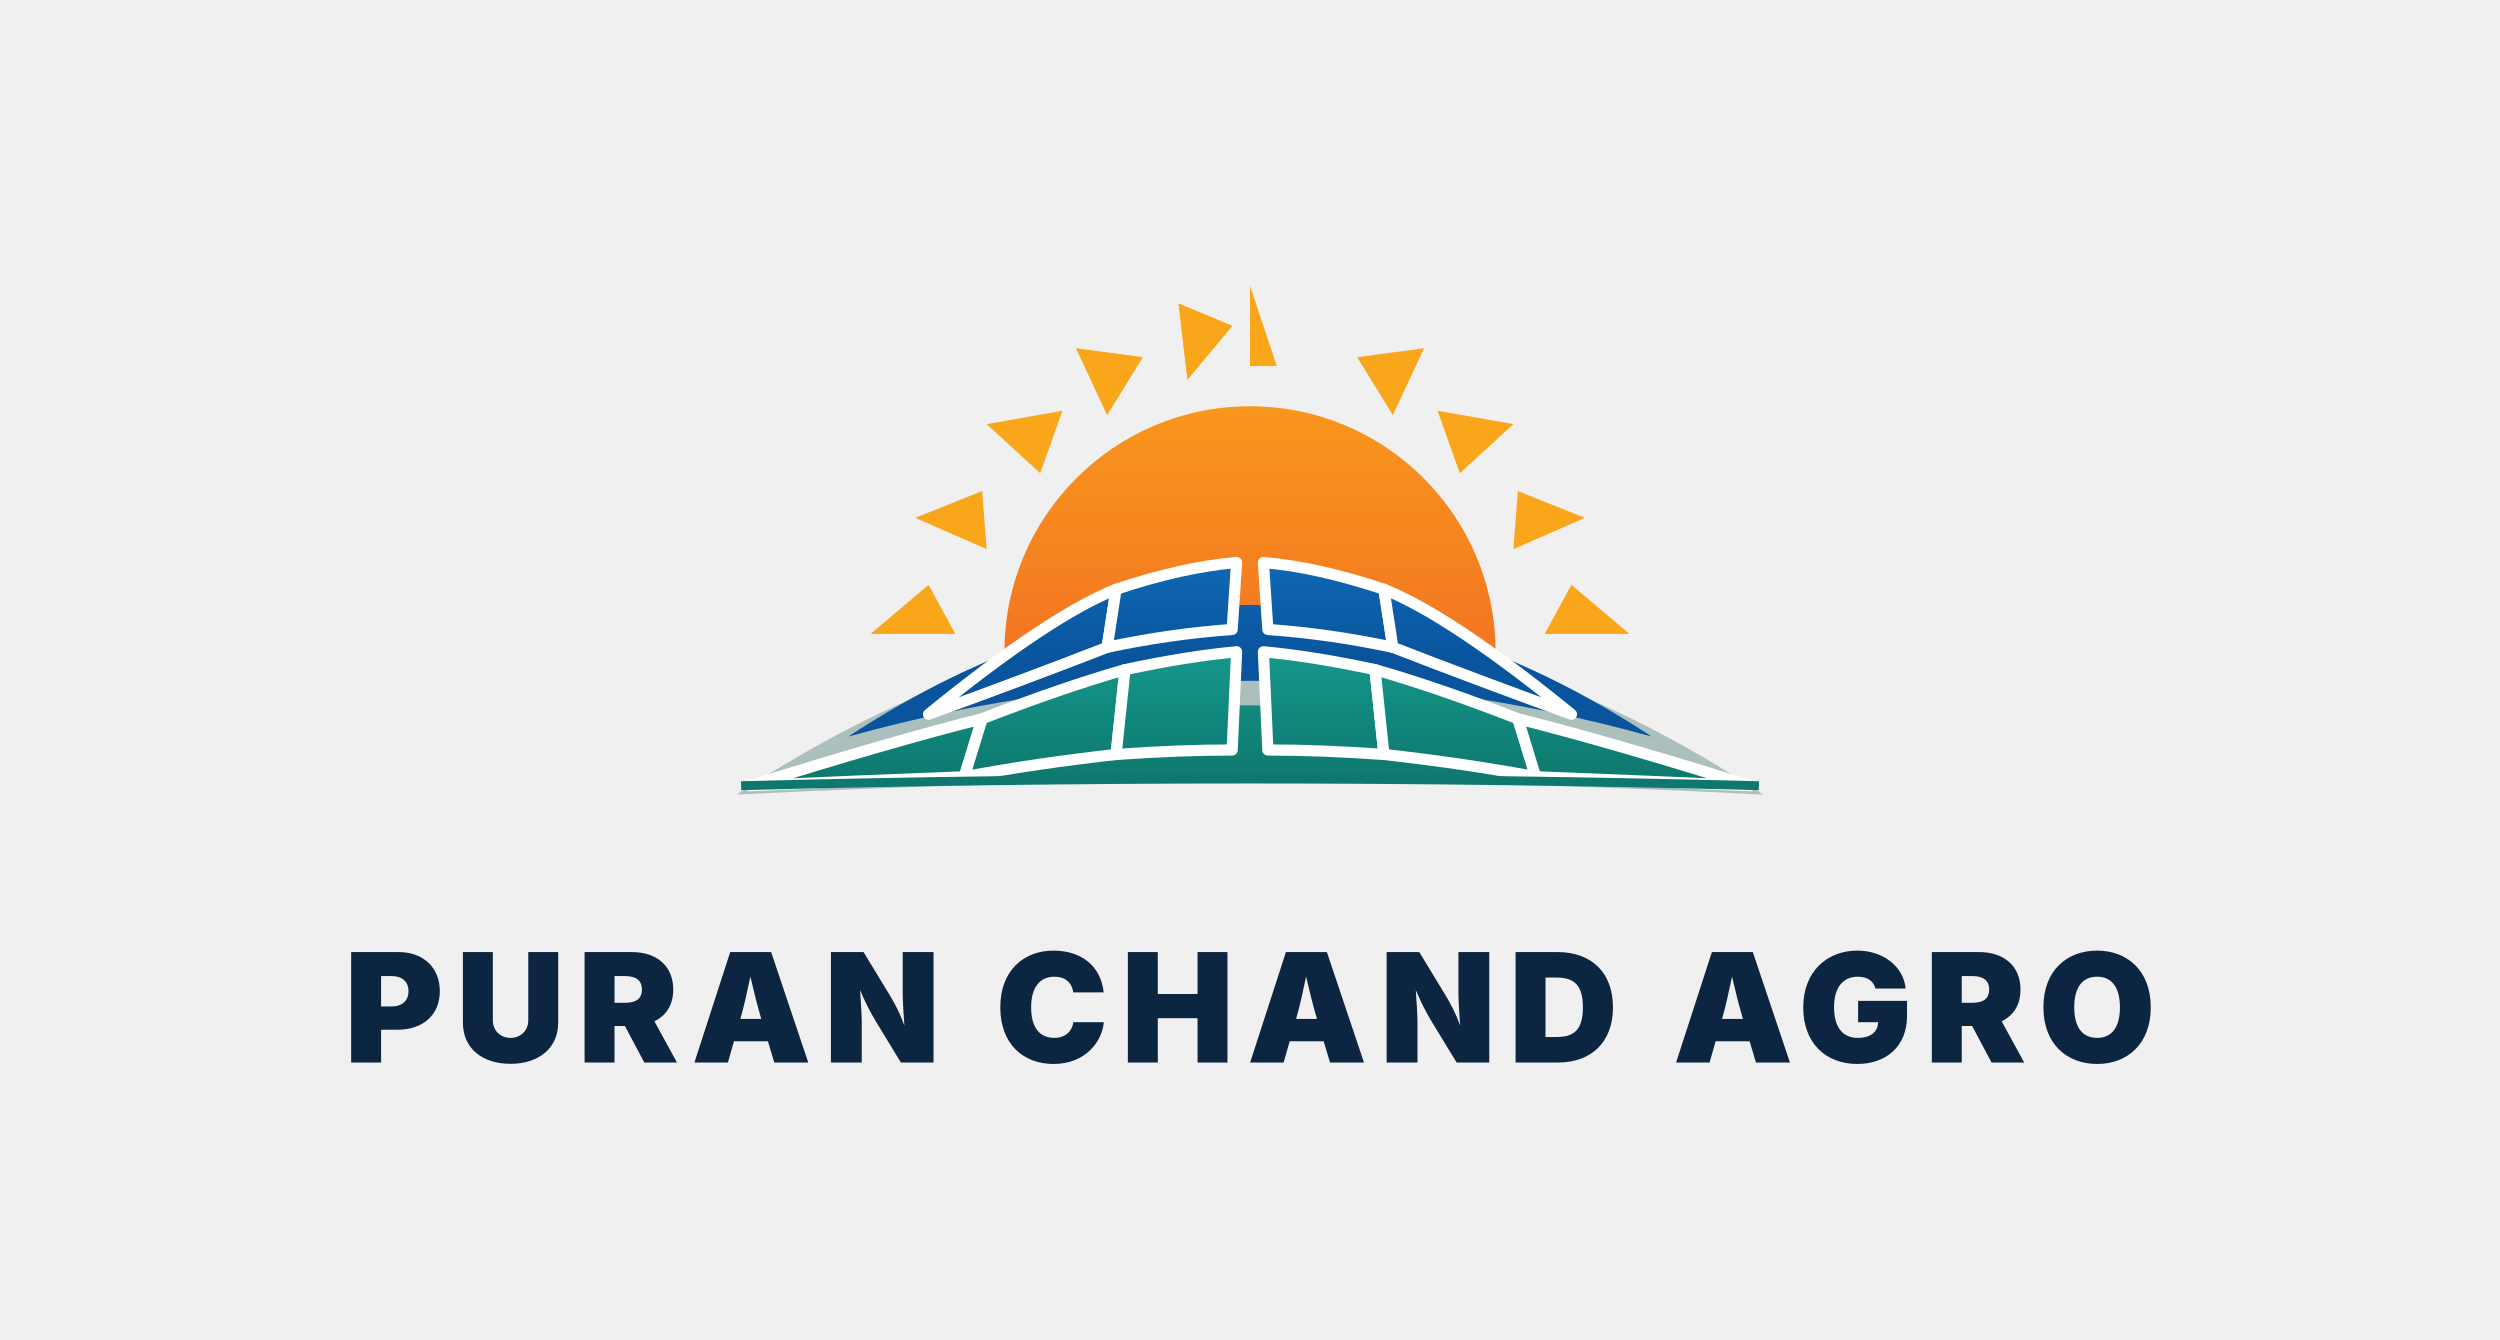
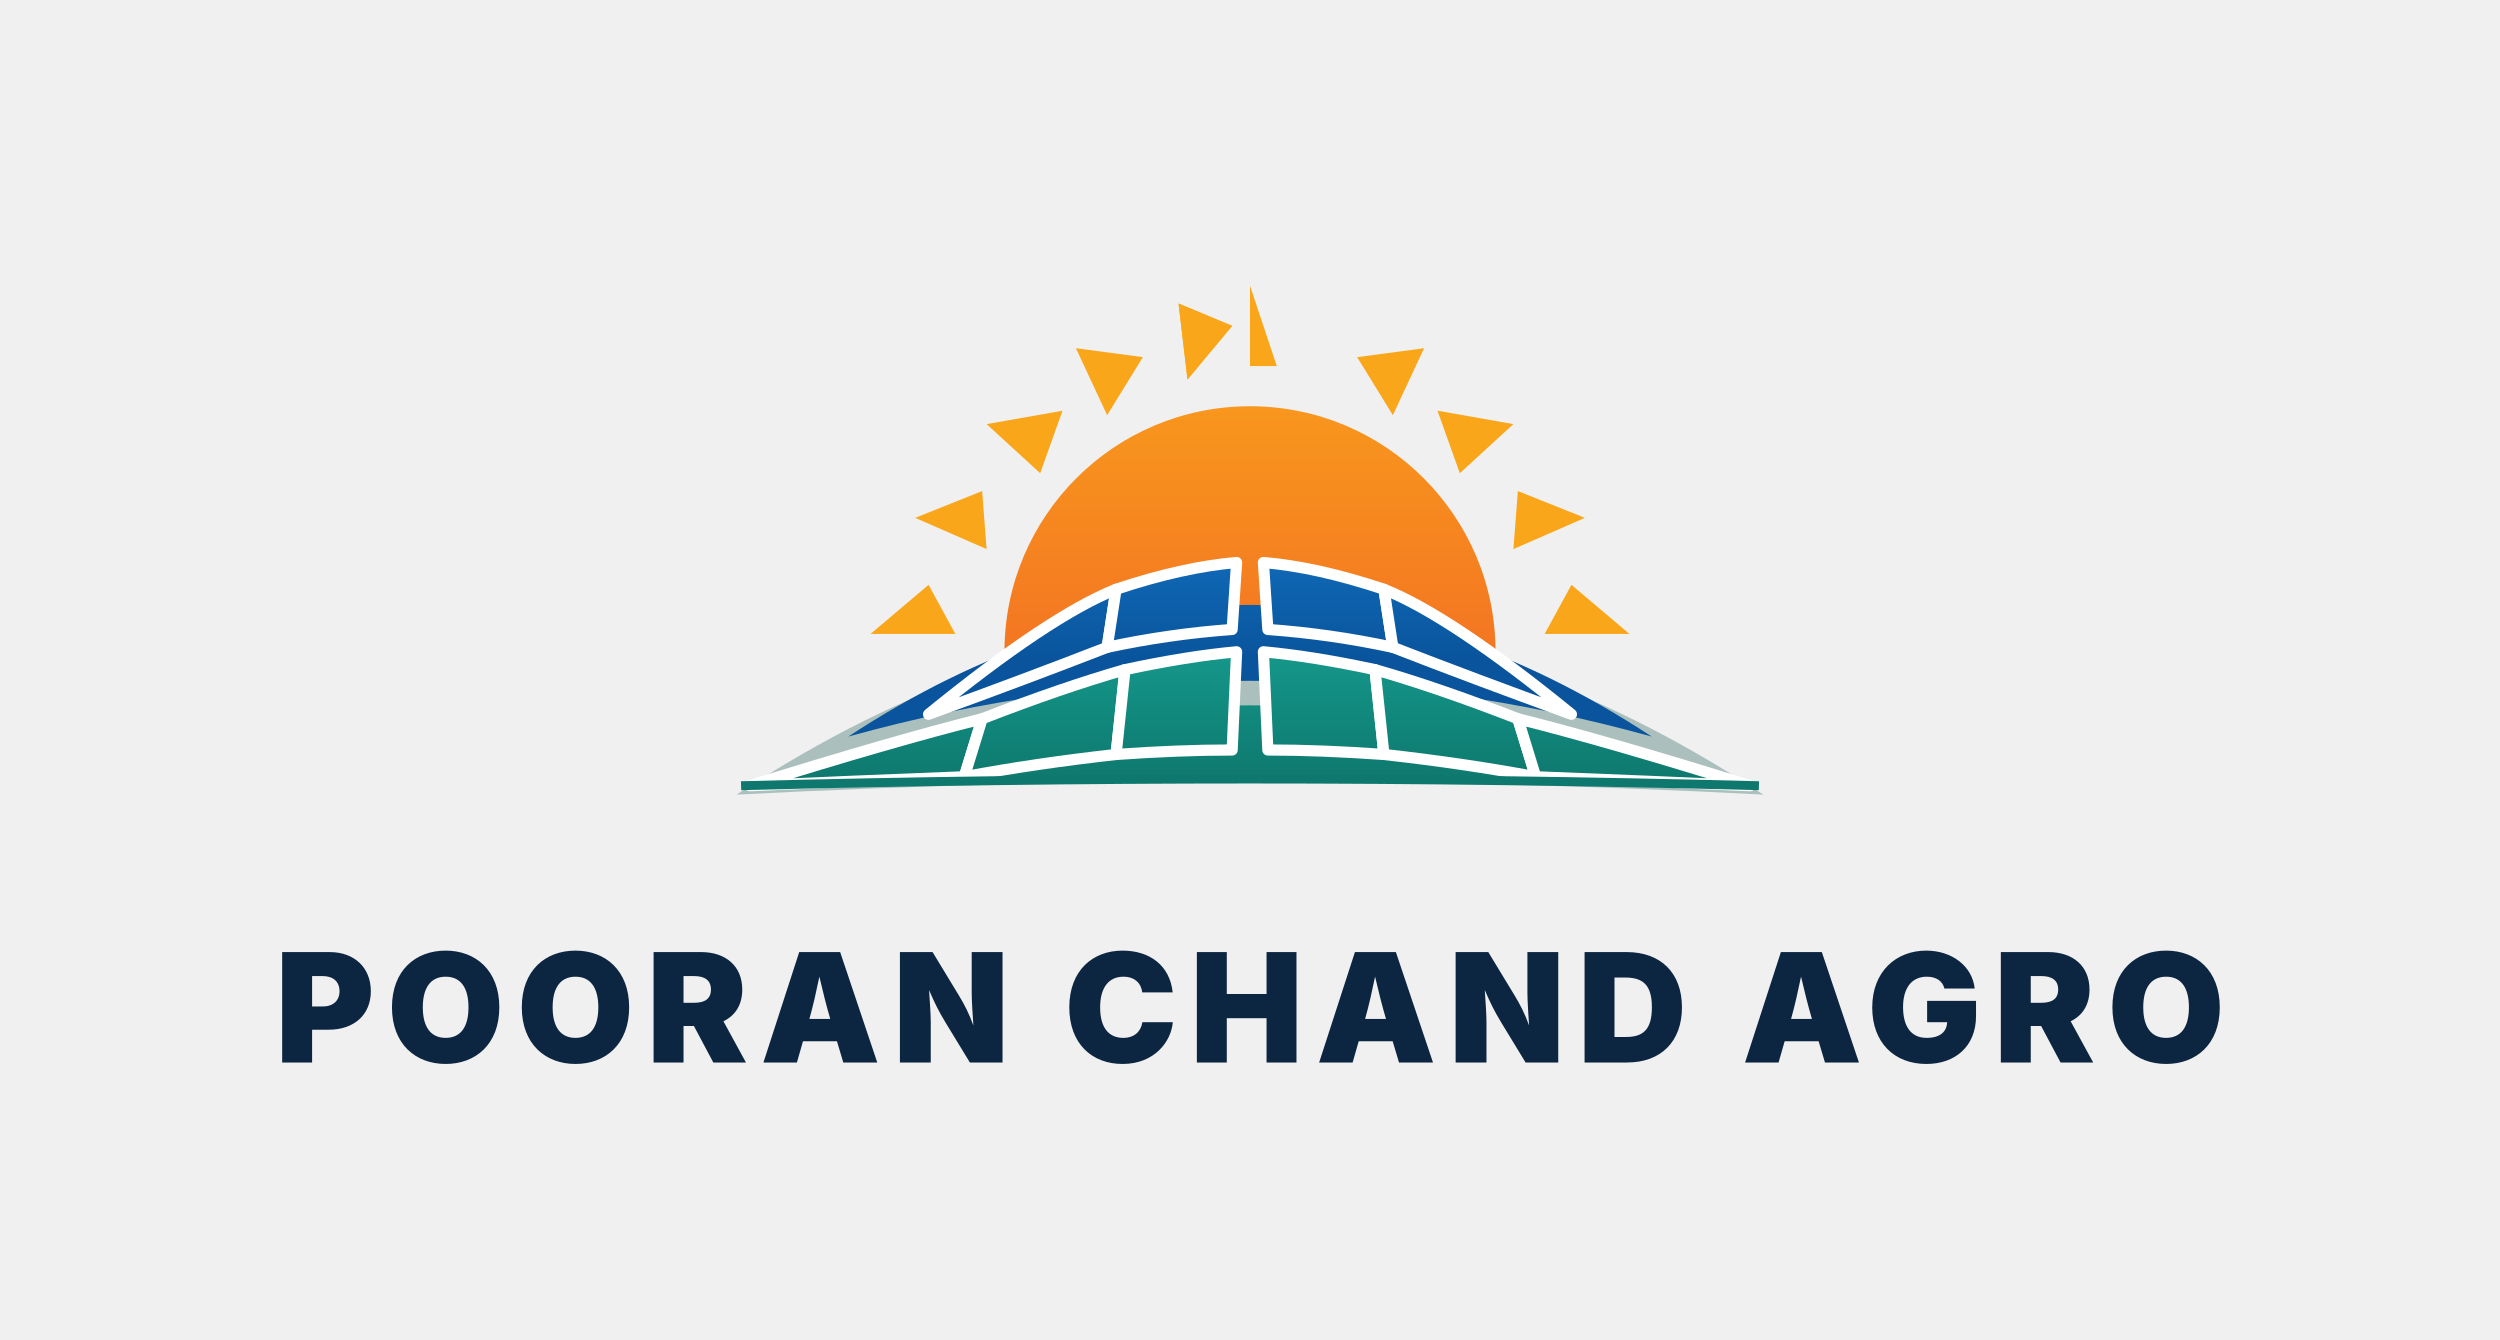
<svg xmlns="http://www.w3.org/2000/svg" viewBox="0 0 560 300" fill="none">
  <defs>
    <linearGradient id="sunGrad" x1="280" y1="65" x2="280" y2="155" gradientUnits="userSpaceOnUse">
      <stop offset="0%" stop-color="#FAA61A" />
      <stop offset="100%" stop-color="#F37023" />
    </linearGradient>
    <linearGradient id="blueCellGrad" x1="280" y1="110" x2="280" y2="148" gradientUnits="userSpaceOnUse">
      <stop offset="0%" stop-color="#1476C6" />
      <stop offset="100%" stop-color="#09549C" />
    </linearGradient>
    <linearGradient id="tealCellGrad" x1="280" y1="140" x2="280" y2="175" gradientUnits="userSpaceOnUse">
      <stop offset="0%" stop-color="#169E90" />
      <stop offset="100%" stop-color="#0E786E" />
    </linearGradient>
    <filter id="subtleGlow" x="-10%" y="-10%" width="120%" height="120%">
      <feDropShadow dx="0" dy="2" stdDeviation="3" flood-opacity="0.15" />
    </filter>
  </defs>
  <g fill="#FAA61A">
    <polygon points="214,142 195,142 208,131" />
    <polygon points="221,123 205,116 220,110" />
    <polygon points="233,106 221,95 238,92" />
    <polygon points="248,93 241,78 256,80" />
    <polygon points="266,85 264,68 276,73" />
    <polygon points="280,82 280,64 286,82" />
    <polygon points="294,85 296,68 284,73" transform="scale(-1, 1) translate(-560, 0)" />
    <polygon points="312,93 319,78 304,80" />
    <polygon points="327,106 339,95 322,92" />
    <polygon points="339,123 355,116 340,110" />
    <polygon points="346,142 365,142 352,131" />
  </g>
  <path d="M225,146 A55,55 0 0,1 335,146 Z" fill="url(#sunGrad)" />
  <path d="M165,178 Q280,102 395,178 Q280,172 165,178 Z" fill="#0A5048" opacity="0.3" />
  <path d="M190,165 Q280,106 370,165 Q280,140 190,165 Z" fill="url(#blueCellGrad)" />
  <path d="M168,176 Q280,140 392,176 Q280,173 168,176 Z" fill="url(#tealCellGrad)" />
  <g fill="url(#blueCellGrad)" stroke="#FFFFFF" stroke-width="2.5" stroke-linejoin="round" stroke-linecap="round">
    <path d="M208,160 Q235,138 250,132 L248,145 Q230,152 208,160 Z" />
    <path d="M250,132 Q265,127 277,126 L276,141 Q262,142 248,145 Z" />
    <path d="M283,126 Q295,127 310,132 L312,145 Q298,142 284,141 Z" />
    <path d="M310,132 Q325,138 352,160 Q330,152 312,145 Z" />
  </g>
  <g fill="url(#tealCellGrad)" stroke="#FFFFFF" stroke-width="2.5" stroke-linejoin="round" stroke-linecap="round">
    <path d="M168,176 Q200,166 220,161 L216,174 Q190,175 168,176 Z" />
    <path d="M220,161 Q238,154 252,150 L250,169 Q232,171 216,174 Z" />
    <path d="M252,150 Q266,147 277,146 L276,168 Q264,168 250,169 Z" />
    <path d="M283,146 Q294,147 308,150 L310,169 Q296,168 284,168 Z" />
    <path d="M308,150 Q322,154 340,161 L344,174 Q328,171 310,169 Z" />
    <path d="M340,161 Q360,166 392,176 Q370,175 344,174 Z" />
  </g>
  <path d="M166,176 Q280,173 394,176" stroke="#0E786E" stroke-width="2" fill="none" />
  <text x="280" y="238" text-anchor="middle" font-family="'Plus Jakarta Sans', 'Manrope', 'Montserrat', system-ui, -apple-system, sans-serif" font-weight="900" font-size="34" letter-spacing="0.08em" fill="#0C2540">
-     PURAN CHAND AGRO
+     POORAN CHAND AGRO
  </text>
</svg>
